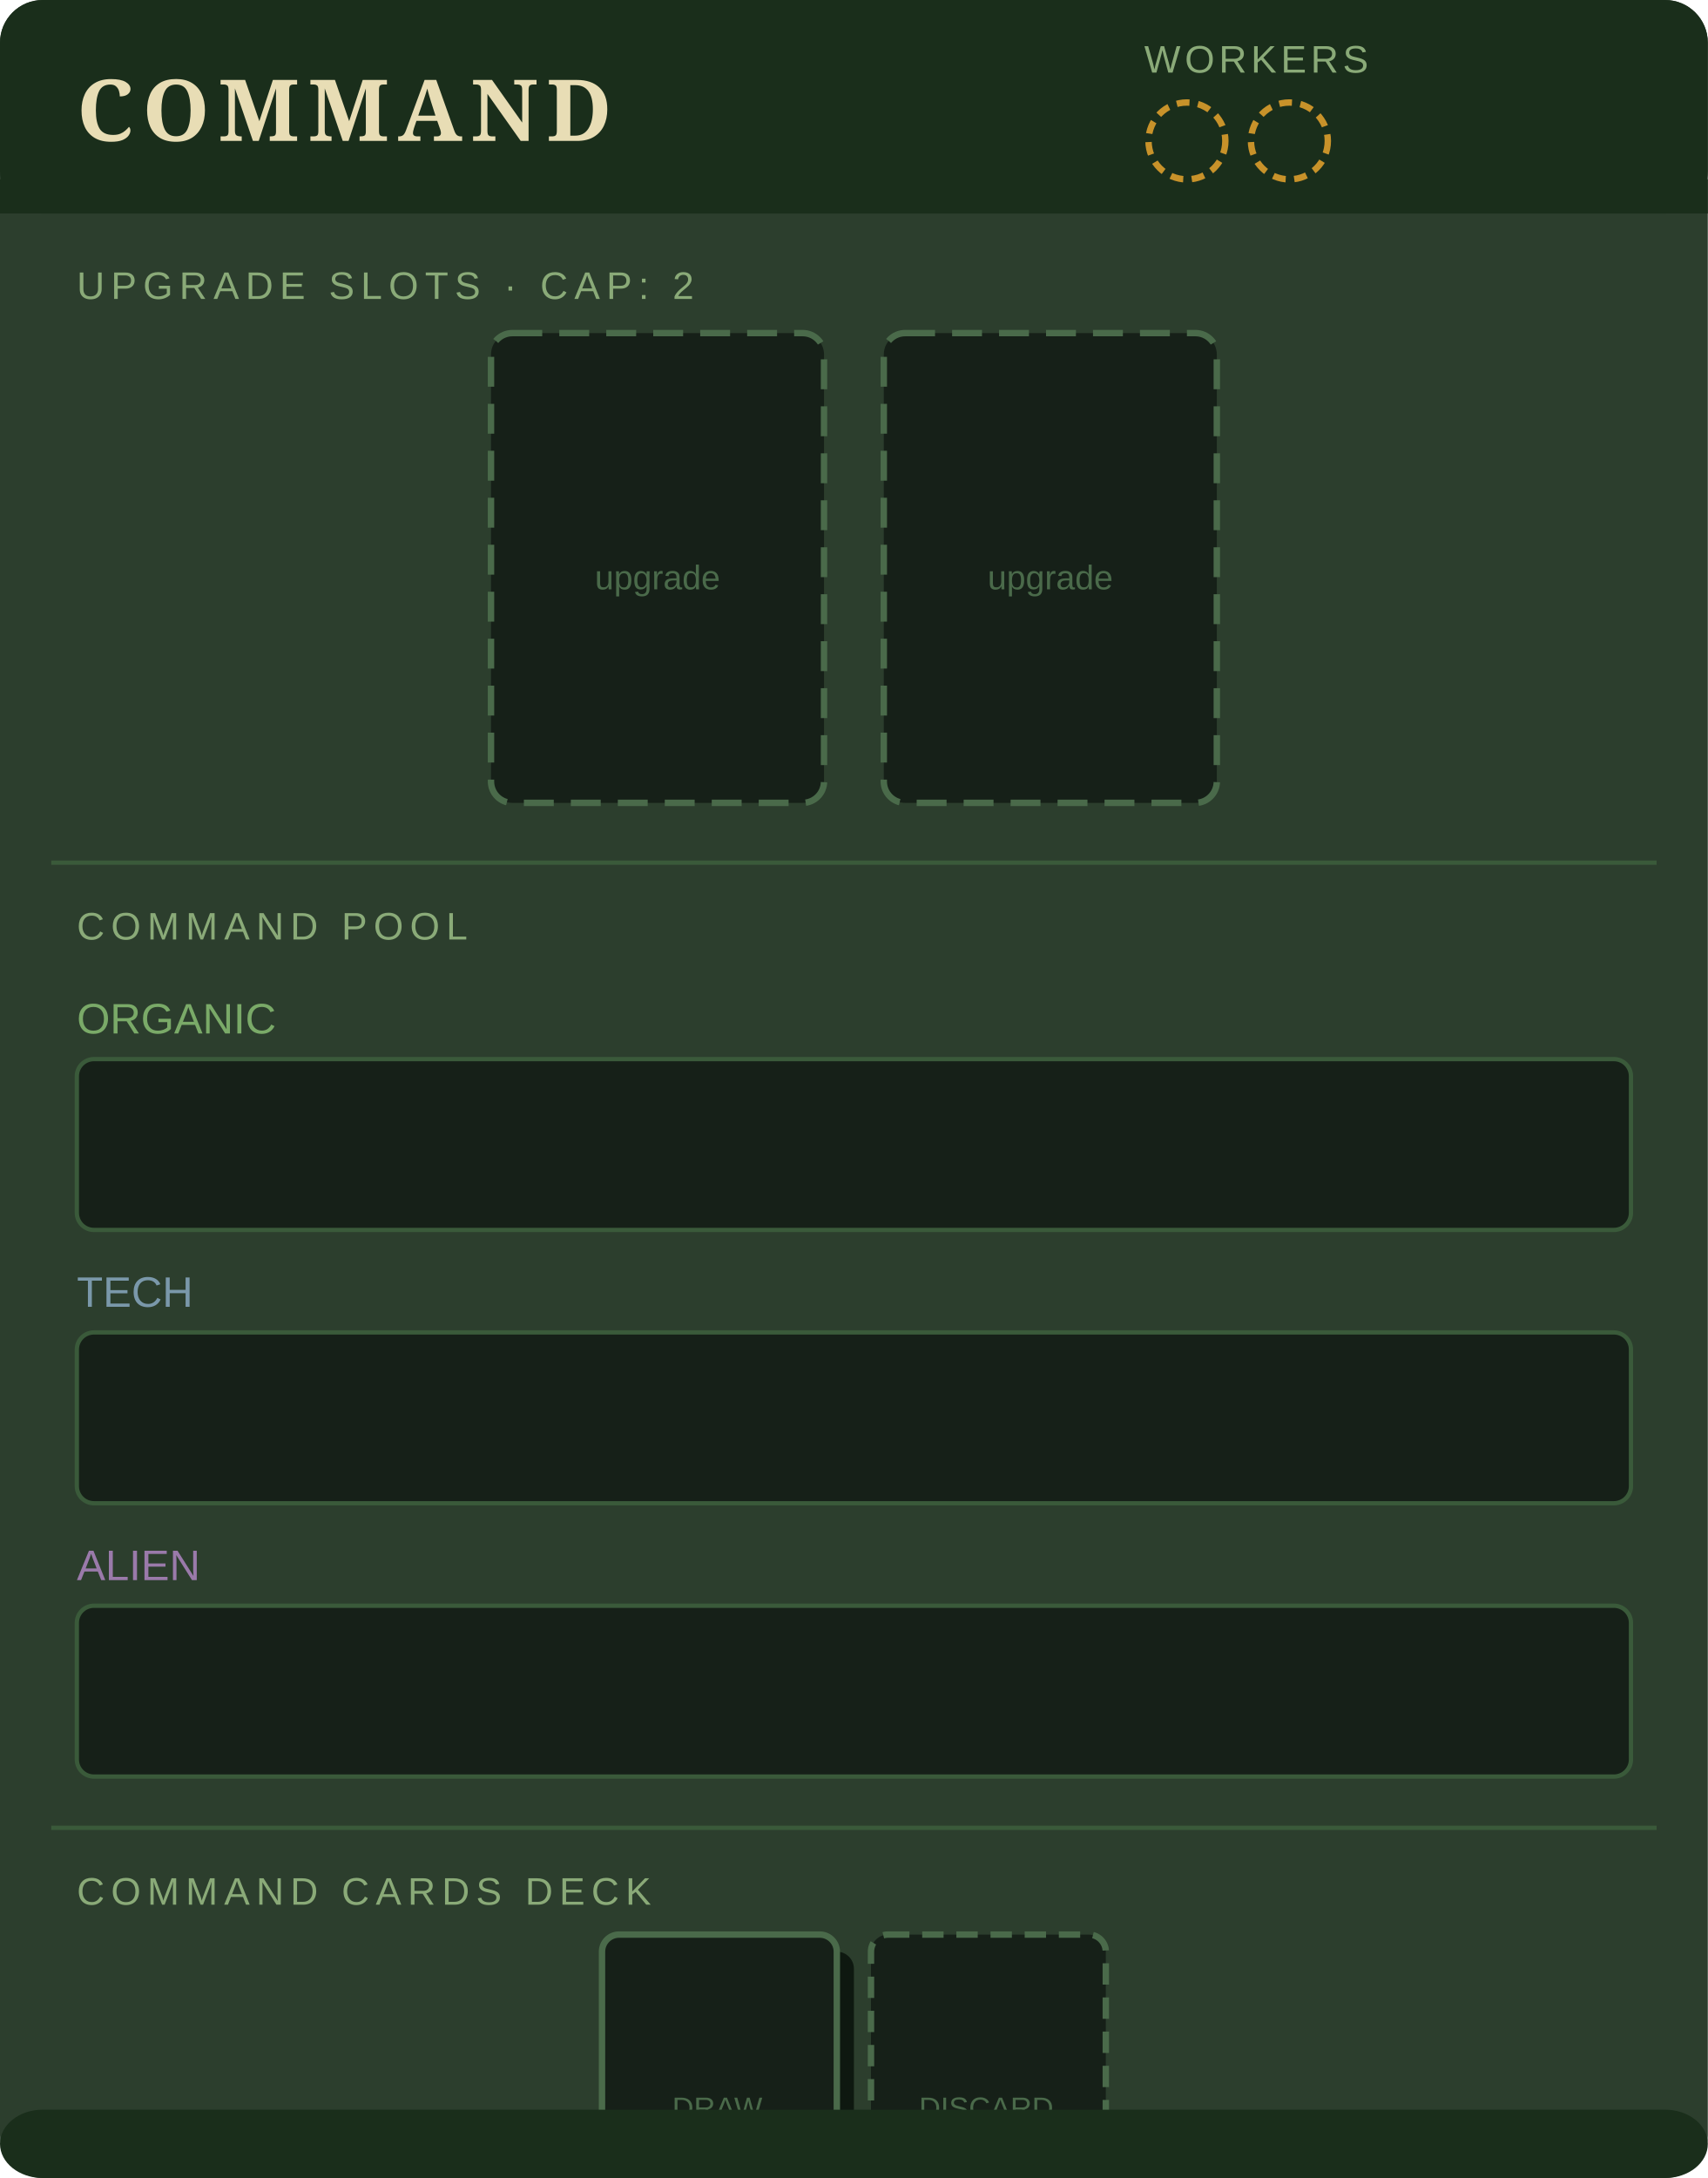
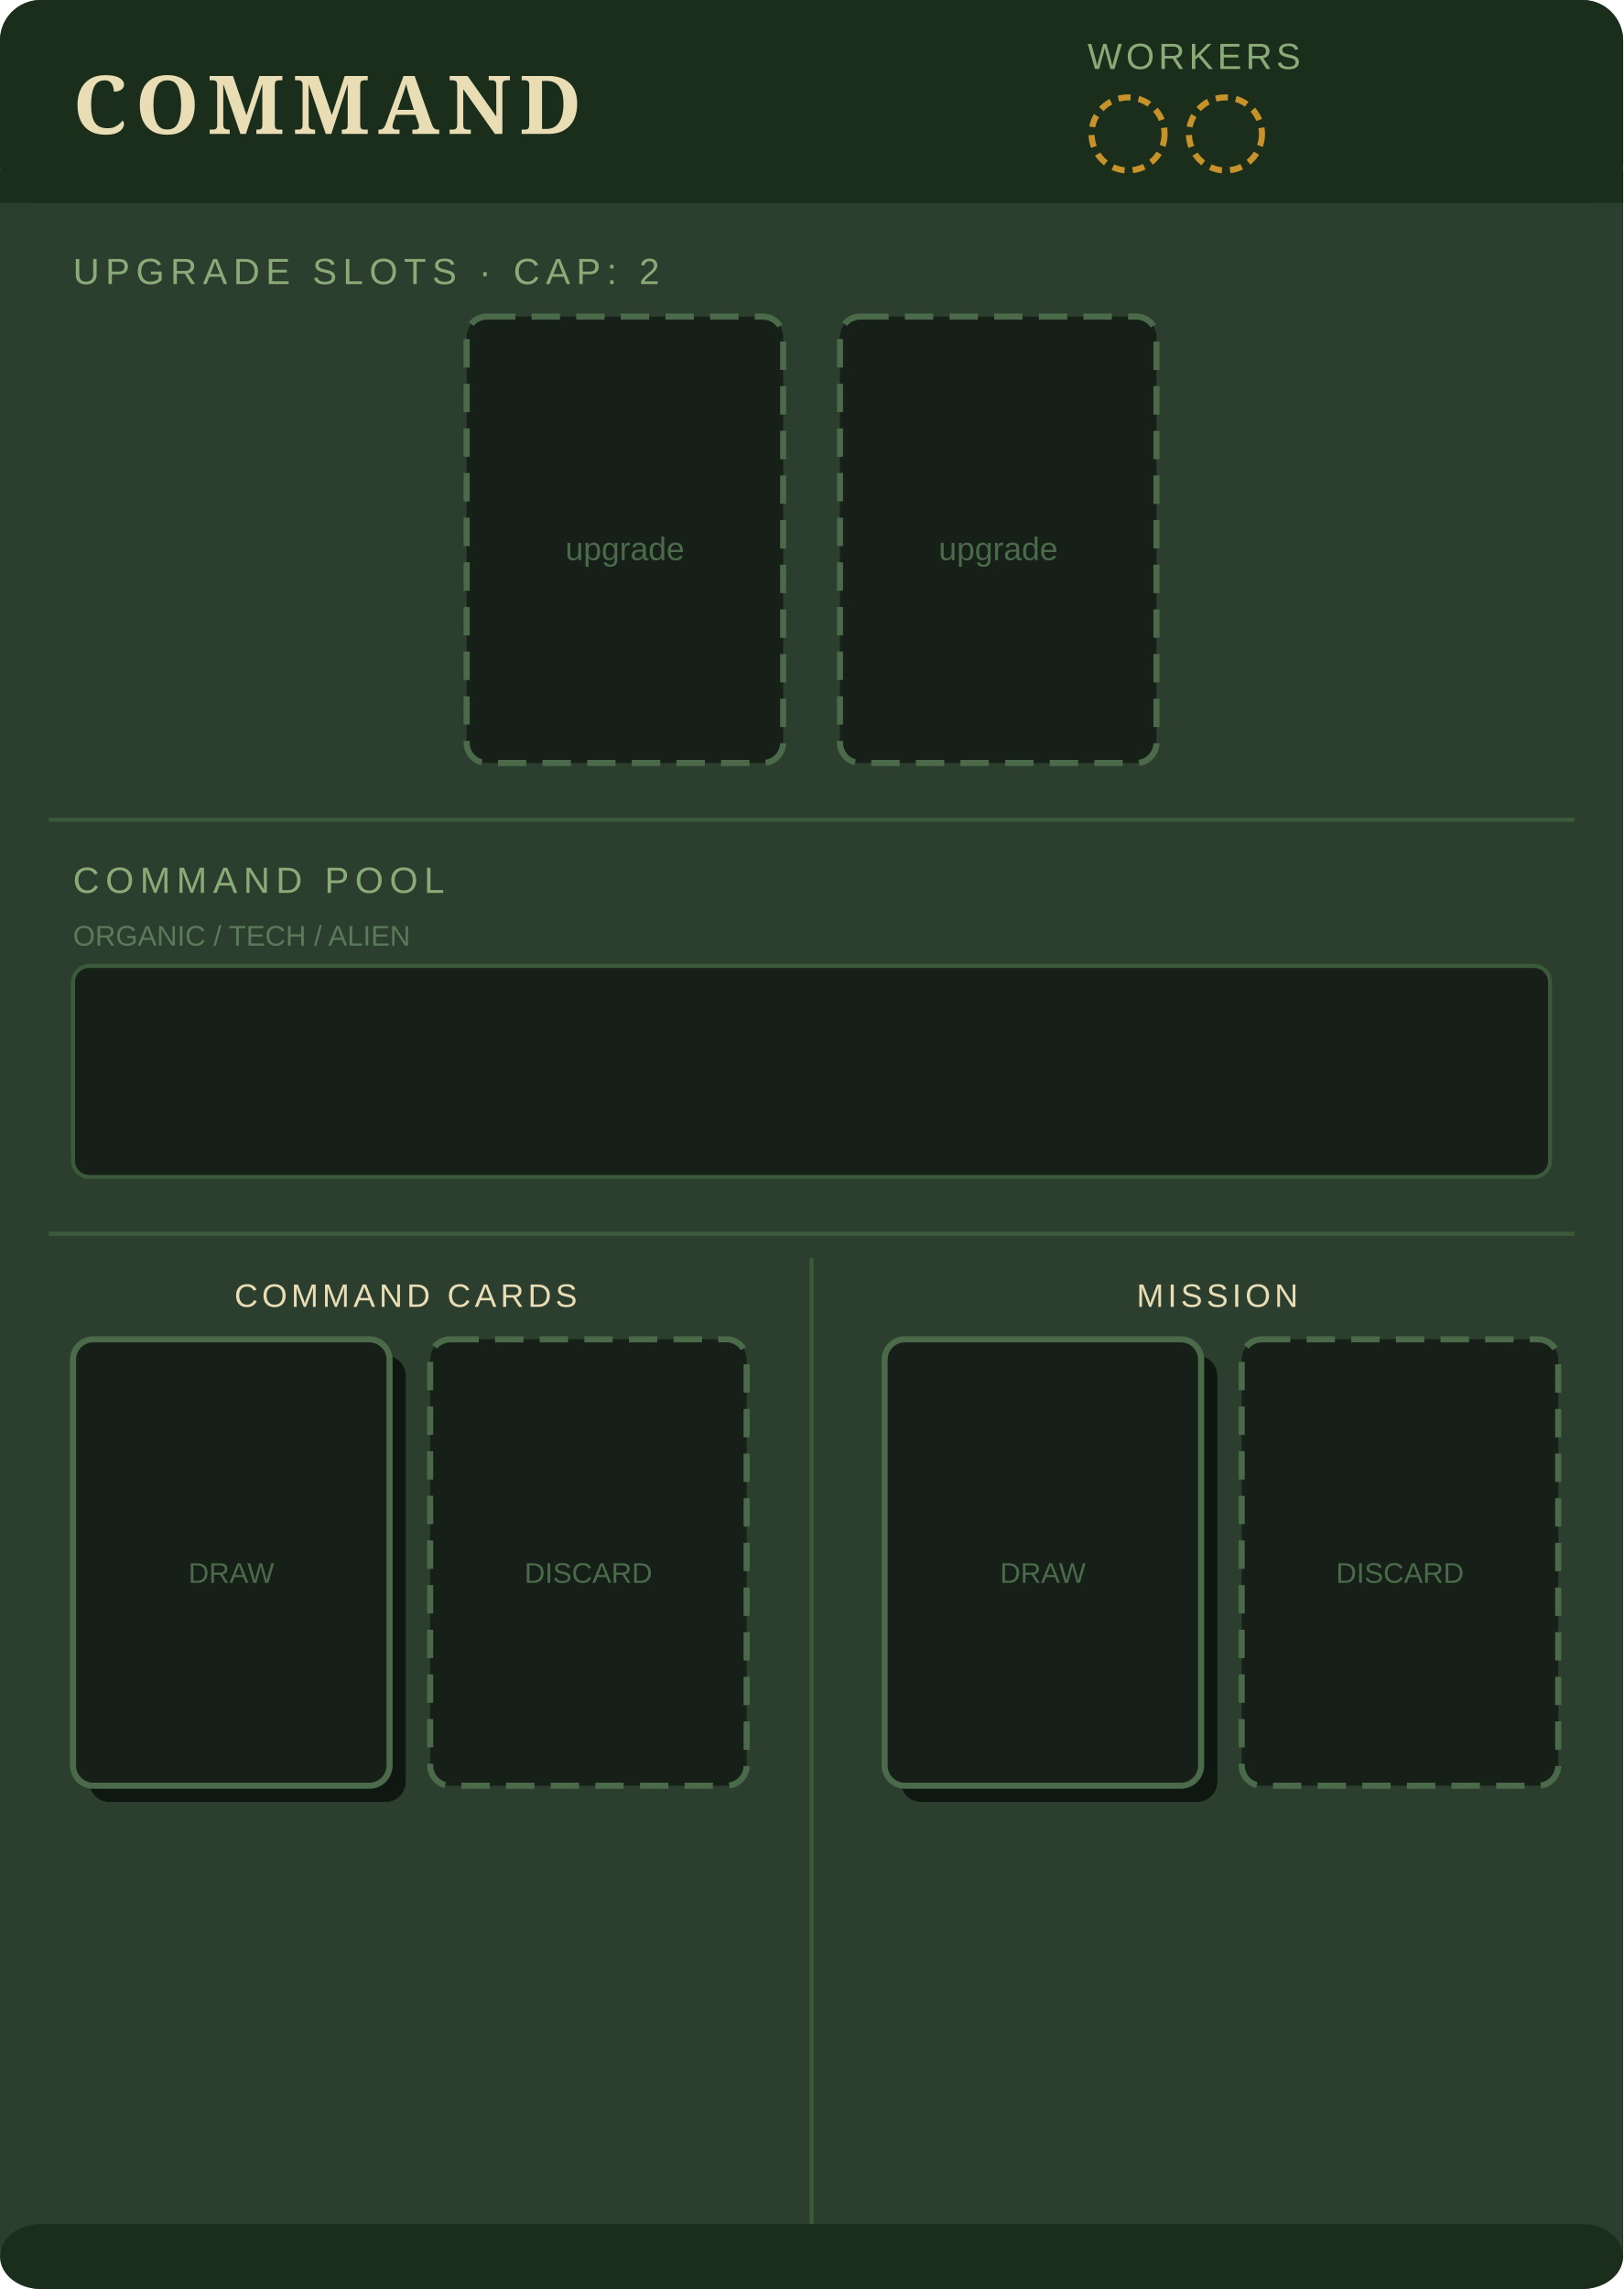
- <svg xmlns="http://www.w3.org/2000/svg" viewBox="0 0 400 510" width="400" height="510">
-   <rect width="400" height="510" rx="10" fill="#2C3E2D" />
+ <svg xmlns="http://www.w3.org/2000/svg" viewBox="0 0 400 564" width="400" height="564">
+   <rect width="400" height="564" rx="10" fill="#2C3E2D" />
  <rect width="400" height="50" rx="10" fill="#1A2E1B" />
  <rect y="42" width="400" height="8" fill="#1A2E1B" />
  <text x="18" y="33" font-family="Georgia,serif" font-size="20" font-weight="bold" fill="#E8DDB5" letter-spacing="2">COMMAND</text>
  <text x="268" y="17" font-family="Arial,sans-serif" font-size="9" fill="#8AAA78" letter-spacing="1">WORKERS</text>
  <circle cx="278" cy="33" r="9" fill="none" stroke="#C8922A" stroke-width="1.5" stroke-dasharray="3,2" />
  <circle cx="302" cy="33" r="9" fill="none" stroke="#C8922A" stroke-width="1.5" stroke-dasharray="3,2" />
  <text x="18" y="70" font-family="Arial,sans-serif" font-size="9" fill="#8AAA78" letter-spacing="1.5">UPGRADE SLOTS  ·  CAP: 2</text>
  <rect x="115" y="78" width="78" height="110" rx="5" fill="#162018" stroke="#4A6A4A" stroke-width="1.5" stroke-dasharray="7,4" />
  <text x="154" y="138" font-family="Arial,sans-serif" font-size="8" fill="#4A6A4A" text-anchor="middle">upgrade</text>
  <rect x="207" y="78" width="78" height="110" rx="5" fill="#162018" stroke="#4A6A4A" stroke-width="1.5" stroke-dasharray="7,4" />
  <text x="246" y="138" font-family="Arial,sans-serif" font-size="8" fill="#4A6A4A" text-anchor="middle">upgrade</text>
  <line x1="12" y1="202" x2="388" y2="202" stroke="#3A5A3A" stroke-width="1" />
  <text x="18" y="220" font-family="Arial,sans-serif" font-size="9" fill="#8AAA78" letter-spacing="1.5">COMMAND POOL</text>
-   <text x="18" y="242" font-family="Arial,sans-serif" font-size="10" fill="#7AAA68">ORGANIC</text>
-   <rect x="18" y="248" width="364" height="40" rx="4" fill="#162018" stroke="#3A5A3A" stroke-width="1" />
-   <text x="18" y="306" font-family="Arial,sans-serif" font-size="10" fill="#7A98AA">TECH</text>
-   <rect x="18" y="312" width="364" height="40" rx="4" fill="#162018" stroke="#3A5A3A" stroke-width="1" />
-   <text x="18" y="370" font-family="Arial,sans-serif" font-size="10" fill="#9A7AAA">ALIEN</text>
-   <rect x="18" y="376" width="364" height="40" rx="4" fill="#162018" stroke="#3A5A3A" stroke-width="1" />
-   <line x1="12" y1="428" x2="388" y2="428" stroke="#3A5A3A" stroke-width="1" />
-   <text x="18" y="446" font-family="Arial,sans-serif" font-size="9" fill="#8AAA78" letter-spacing="1.5">COMMAND CARDS DECK</text>
-   <rect x="145" y="457" width="55" height="77" rx="4" fill="#0E1810" />
-   <rect x="141" y="453" width="55" height="77" rx="4" fill="#162018" stroke="#4A6A4A" stroke-width="1.5" />
-   <text x="168" y="496" font-family="Arial,sans-serif" font-size="7" fill="#4A6A4A" text-anchor="middle">DRAW</text>
-   <rect x="204" y="453" width="55" height="77" rx="4" fill="#162018" stroke="#4A6A4A" stroke-width="1.5" stroke-dasharray="5,3" />
-   <text x="231" y="496" font-family="Arial,sans-serif" font-size="7" fill="#4A6A4A" text-anchor="middle">DISCARD</text>
-   <rect y="494" width="400" height="16" rx="10" fill="#1A2E1B" />
+   <text x="18" y="233" font-family="Arial,sans-serif" font-size="7" fill="#5A7A5A">ORGANIC  /  TECH  /  ALIEN</text>
+   <rect x="18" y="238" width="364" height="52" rx="4" fill="#162018" stroke="#3A5A3A" stroke-width="1" />
+   <line x1="12" y1="304" x2="388" y2="304" stroke="#3A5A3A" stroke-width="1" />
+   <line x1="200" y1="310" x2="200" y2="548" stroke="#3A5A3A" stroke-width="1" />
+   <text x="100" y="322" font-family="Arial,sans-serif" font-size="8" fill="#E8DDB5" text-anchor="middle" letter-spacing="1">COMMAND CARDS</text>
+   <rect x="22" y="334" width="78" height="110" rx="5" fill="#0E1810" />
+   <rect x="18" y="330" width="78" height="110" rx="5" fill="#162018" stroke="#4A6A4A" stroke-width="1.5" />
+   <text x="57" y="390" font-family="Arial,sans-serif" font-size="7" fill="#4A6A4A" text-anchor="middle">DRAW</text>
+   <rect x="106" y="330" width="78" height="110" rx="5" fill="#162018" stroke="#4A6A4A" stroke-width="1.5" stroke-dasharray="7,4" />
+   <text x="145" y="390" font-family="Arial,sans-serif" font-size="7" fill="#4A6A4A" text-anchor="middle">DISCARD</text>
+   <text x="300" y="322" font-family="Arial,sans-serif" font-size="8" fill="#E8DDB5" text-anchor="middle" letter-spacing="1">MISSION</text>
+   <rect x="222" y="334" width="78" height="110" rx="5" fill="#0E1810" />
+   <rect x="218" y="330" width="78" height="110" rx="5" fill="#162018" stroke="#4A6A4A" stroke-width="1.5" />
+   <text x="257" y="390" font-family="Arial,sans-serif" font-size="7" fill="#4A6A4A" text-anchor="middle">DRAW</text>
+   <rect x="306" y="330" width="78" height="110" rx="5" fill="#162018" stroke="#4A6A4A" stroke-width="1.5" stroke-dasharray="7,4" />
+   <text x="345" y="390" font-family="Arial,sans-serif" font-size="7" fill="#4A6A4A" text-anchor="middle">DISCARD</text>
+   <rect y="548" width="400" height="16" rx="10" fill="#1A2E1B" />
</svg>
